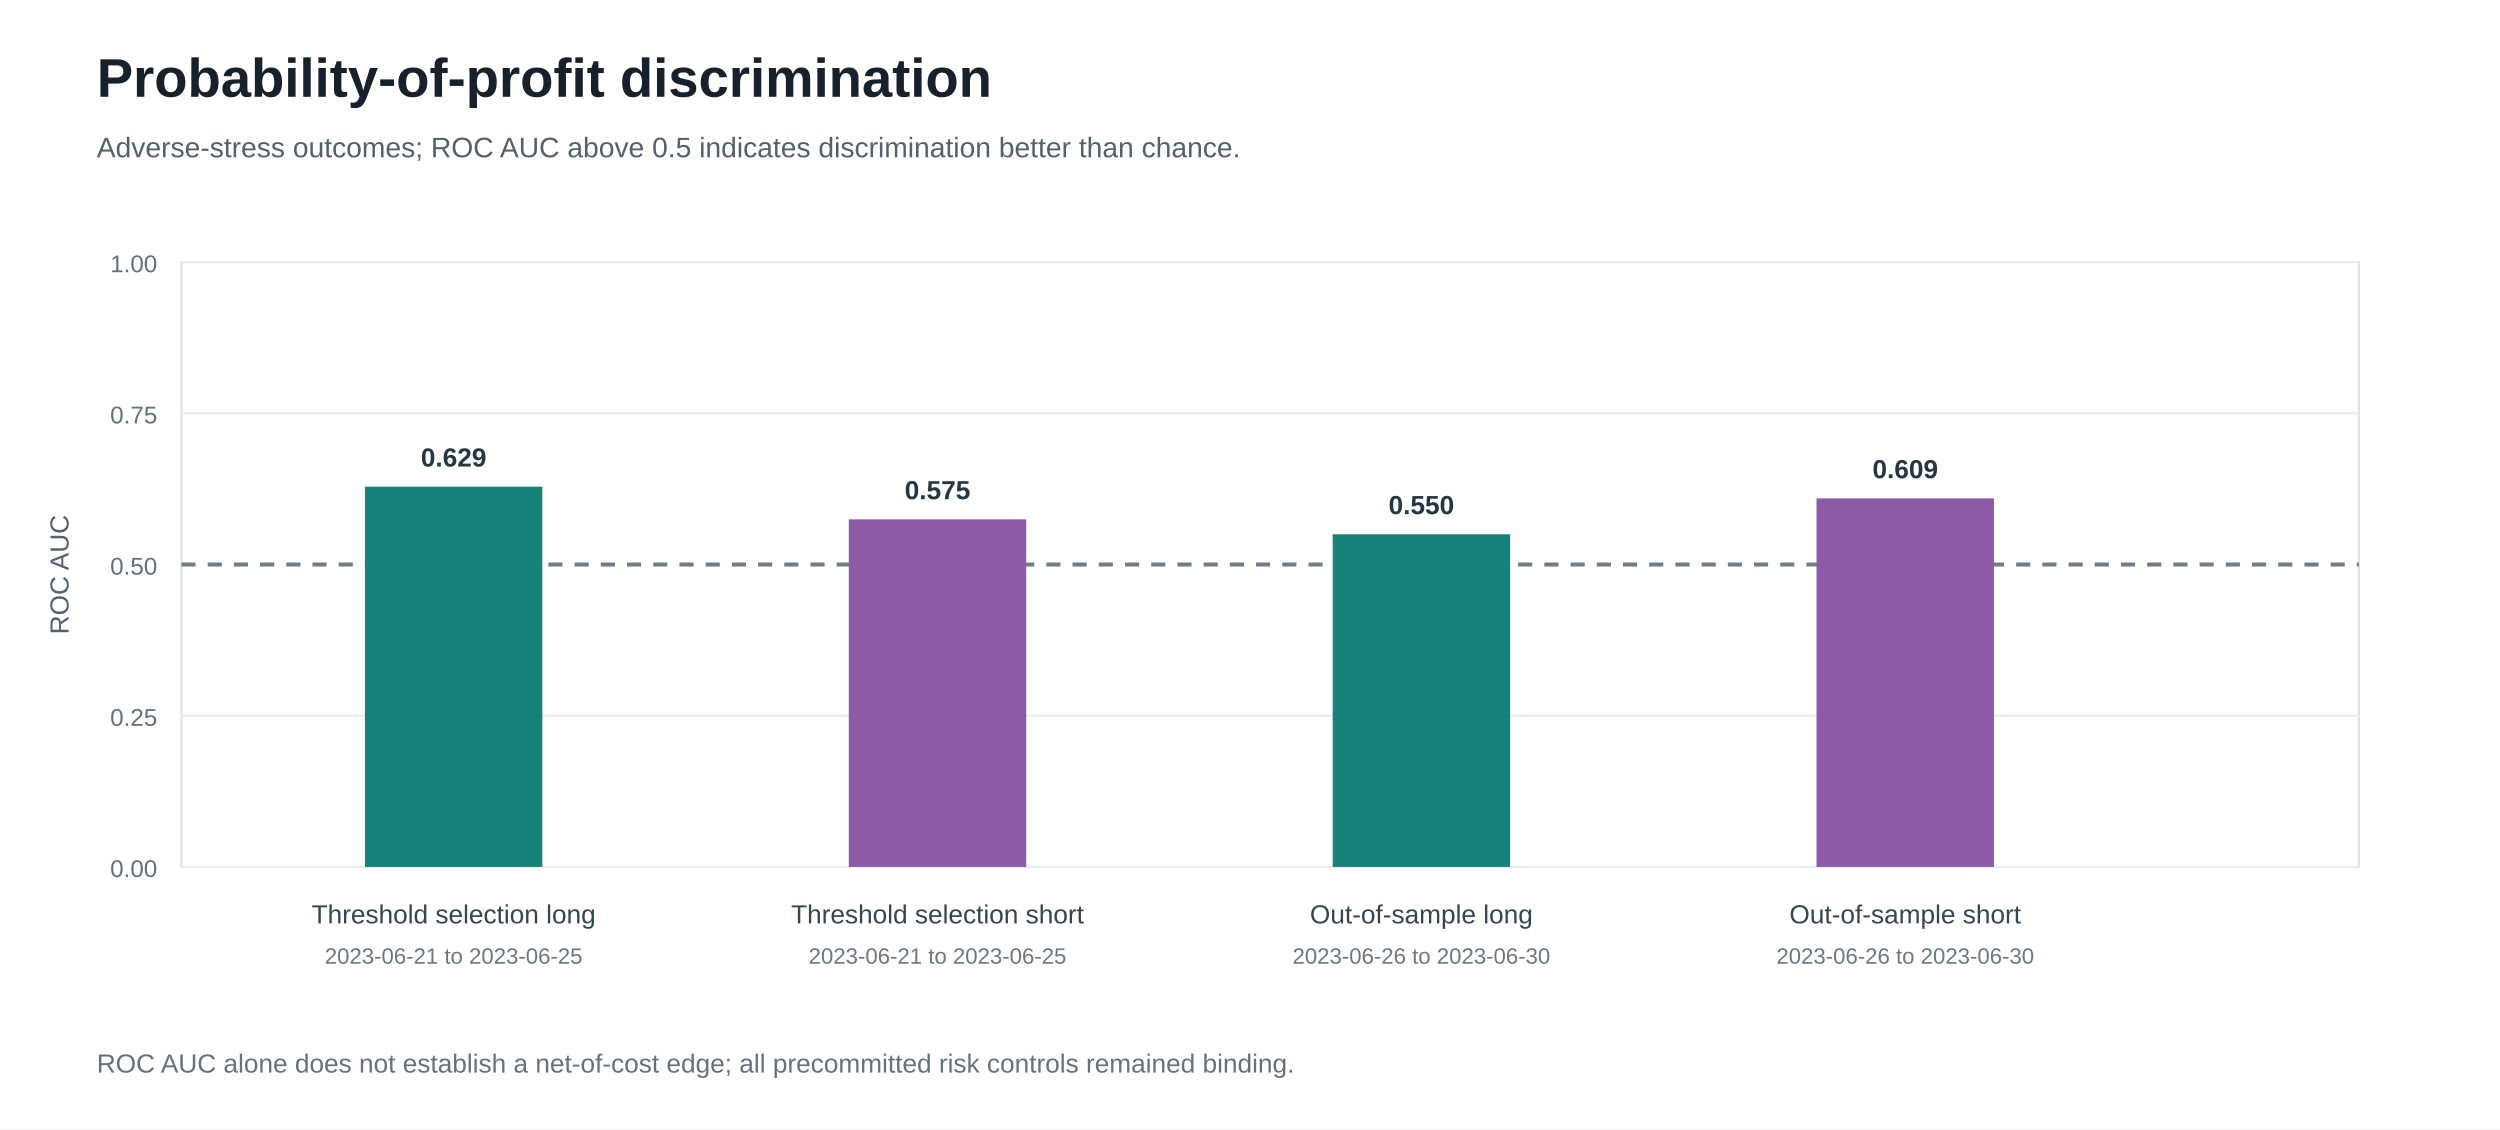
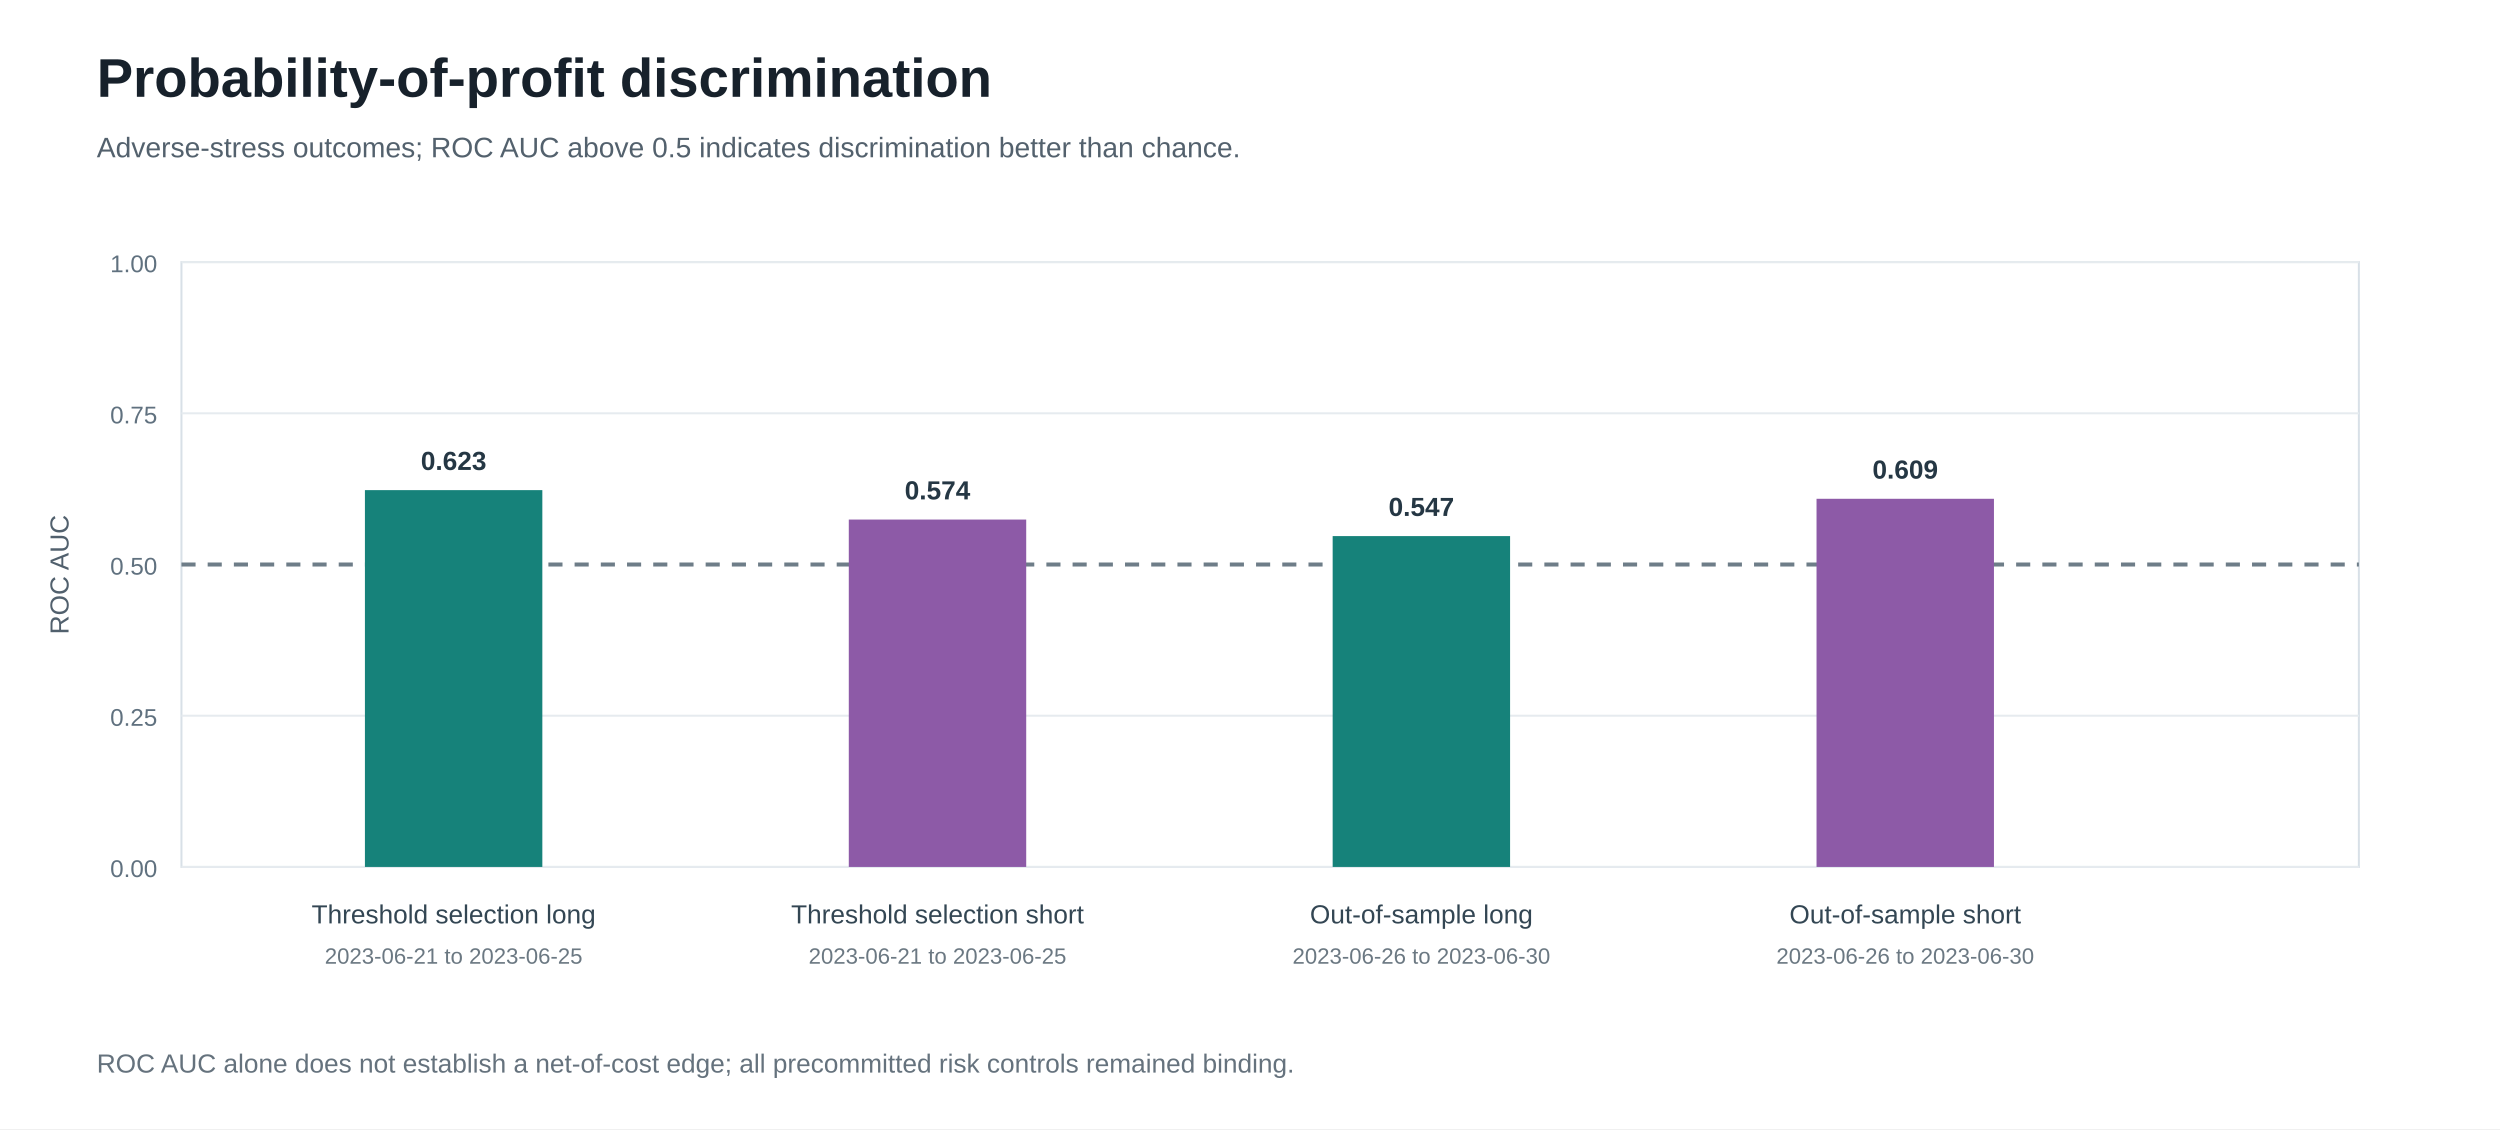
<svg xmlns="http://www.w3.org/2000/svg" width="1240" height="560" viewBox="0 0 1240 560" role="img" aria-labelledby="title desc">
  <rect width="100%" height="100%" fill="#ffffff" />
  <text x="48" y="48" font-family="Segoe UI, Arial, sans-serif" font-size="27" font-weight="700" fill="#17212b">Probability-of-profit discrimination</text>
  <text x="48" y="78" font-family="Segoe UI, Arial, sans-serif" font-size="14" fill="#53616d">Adverse-stress outcomes; ROC AUC above 0.5 indicates discrimination better than chance.</text>
  <rect x="90" y="130" width="1080" height="300" fill="#ffffff" stroke="#d8e0e7" />
  <line x1="90" y1="430.0" x2="1170" y2="430.0" stroke="#e6ebef" stroke-width="1" stroke-dasharray="none" />
  <text x="78" y="435.0" text-anchor="end" font-family="Segoe UI, Arial, sans-serif" font-size="12" fill="#60717f">0.00</text>
  <line x1="90" y1="355.0" x2="1170" y2="355.0" stroke="#e6ebef" stroke-width="1" stroke-dasharray="none" />
  <text x="78" y="360.0" text-anchor="end" font-family="Segoe UI, Arial, sans-serif" font-size="12" fill="#60717f">0.25</text>
  <line x1="90" y1="280.0" x2="1170" y2="280.0" stroke="#6e7d88" stroke-width="2" stroke-dasharray="7 6" />
  <text x="78" y="285.0" text-anchor="end" font-family="Segoe UI, Arial, sans-serif" font-size="12" fill="#60717f">0.50</text>
  <line x1="90" y1="205.0" x2="1170" y2="205.0" stroke="#e6ebef" stroke-width="1" stroke-dasharray="none" />
  <text x="78" y="210.0" text-anchor="end" font-family="Segoe UI, Arial, sans-serif" font-size="12" fill="#60717f">0.75</text>
  <line x1="90" y1="130.0" x2="1170" y2="130.0" stroke="#e6ebef" stroke-width="1" stroke-dasharray="none" />
  <text x="78" y="135.0" text-anchor="end" font-family="Segoe UI, Arial, sans-serif" font-size="12" fill="#60717f">1.00</text>
-   <rect x="181.0" y="241.4" width="88" height="188.6" fill="#16827a" />
-   <text x="225.0" y="231.4" text-anchor="middle" font-family="Segoe UI, Arial, sans-serif" font-size="13" font-weight="700" fill="#253744">0.629</text>
+   <rect x="181.0" y="243.1" width="88" height="186.9" fill="#16827a" />
+   <text x="225.0" y="233.1" text-anchor="middle" font-family="Segoe UI, Arial, sans-serif" font-size="13" font-weight="700" fill="#253744">0.623</text>
  <text x="225.0" y="458" text-anchor="middle" font-family="Segoe UI, Arial, sans-serif" font-size="13" fill="#334653">Threshold selection long</text>
  <text x="225.0" y="478" text-anchor="middle" font-family="Segoe UI, Arial, sans-serif" font-size="11" fill="#6b7882">2023-06-21 to 2023-06-25</text>
-   <rect x="421.0" y="257.6" width="88" height="172.4" fill="#8d5aa7" />
-   <text x="465.0" y="247.6" text-anchor="middle" font-family="Segoe UI, Arial, sans-serif" font-size="13" font-weight="700" fill="#253744">0.575</text>
+   <rect x="421.0" y="257.7" width="88" height="172.3" fill="#8d5aa7" />
+   <text x="465.0" y="247.7" text-anchor="middle" font-family="Segoe UI, Arial, sans-serif" font-size="13" font-weight="700" fill="#253744">0.574</text>
  <text x="465.0" y="458" text-anchor="middle" font-family="Segoe UI, Arial, sans-serif" font-size="13" fill="#334653">Threshold selection short</text>
  <text x="465.0" y="478" text-anchor="middle" font-family="Segoe UI, Arial, sans-serif" font-size="11" fill="#6b7882">2023-06-21 to 2023-06-25</text>
-   <rect x="661.0" y="265.0" width="88" height="165.0" fill="#16827a" />
-   <text x="705.0" y="255.0" text-anchor="middle" font-family="Segoe UI, Arial, sans-serif" font-size="13" font-weight="700" fill="#253744">0.550</text>
+   <rect x="661.0" y="265.9" width="88" height="164.1" fill="#16827a" />
+   <text x="705.0" y="255.9" text-anchor="middle" font-family="Segoe UI, Arial, sans-serif" font-size="13" font-weight="700" fill="#253744">0.547</text>
  <text x="705.0" y="458" text-anchor="middle" font-family="Segoe UI, Arial, sans-serif" font-size="13" fill="#334653">Out-of-sample long</text>
  <text x="705.0" y="478" text-anchor="middle" font-family="Segoe UI, Arial, sans-serif" font-size="11" fill="#6b7882">2023-06-26 to 2023-06-30</text>
-   <rect x="901.0" y="247.2" width="88" height="182.8" fill="#8d5aa7" />
-   <text x="945.0" y="237.2" text-anchor="middle" font-family="Segoe UI, Arial, sans-serif" font-size="13" font-weight="700" fill="#253744">0.609</text>
+   <rect x="901.0" y="247.4" width="88" height="182.6" fill="#8d5aa7" />
+   <text x="945.0" y="237.4" text-anchor="middle" font-family="Segoe UI, Arial, sans-serif" font-size="13" font-weight="700" fill="#253744">0.609</text>
  <text x="945.0" y="458" text-anchor="middle" font-family="Segoe UI, Arial, sans-serif" font-size="13" fill="#334653">Out-of-sample short</text>
  <text x="945.0" y="478" text-anchor="middle" font-family="Segoe UI, Arial, sans-serif" font-size="11" fill="#6b7882">2023-06-26 to 2023-06-30</text>
  <text x="34" y="285" transform="rotate(-90 34 285)" text-anchor="middle" font-family="Segoe UI, Arial, sans-serif" font-size="13" fill="#51606d">ROC AUC</text>
  <text x="48" y="532" font-family="Segoe UI, Arial, sans-serif" font-size="13" fill="#65727d">ROC AUC alone does not establish a net-of-cost edge; all precommitted risk controls remained binding.</text>
</svg>
